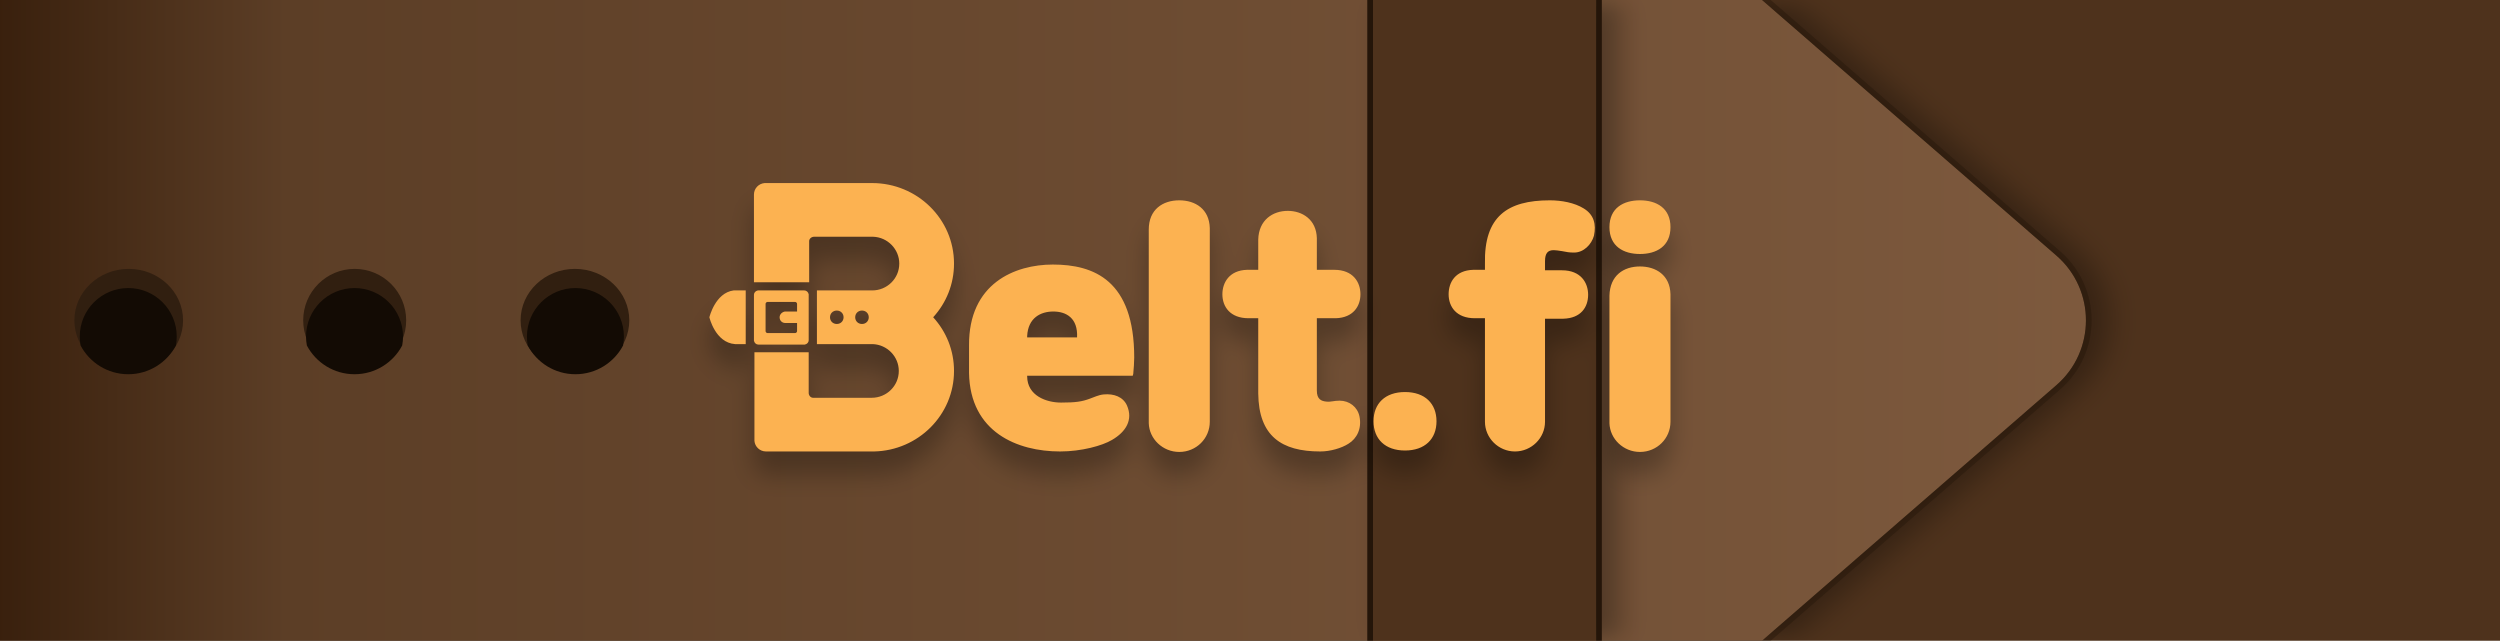
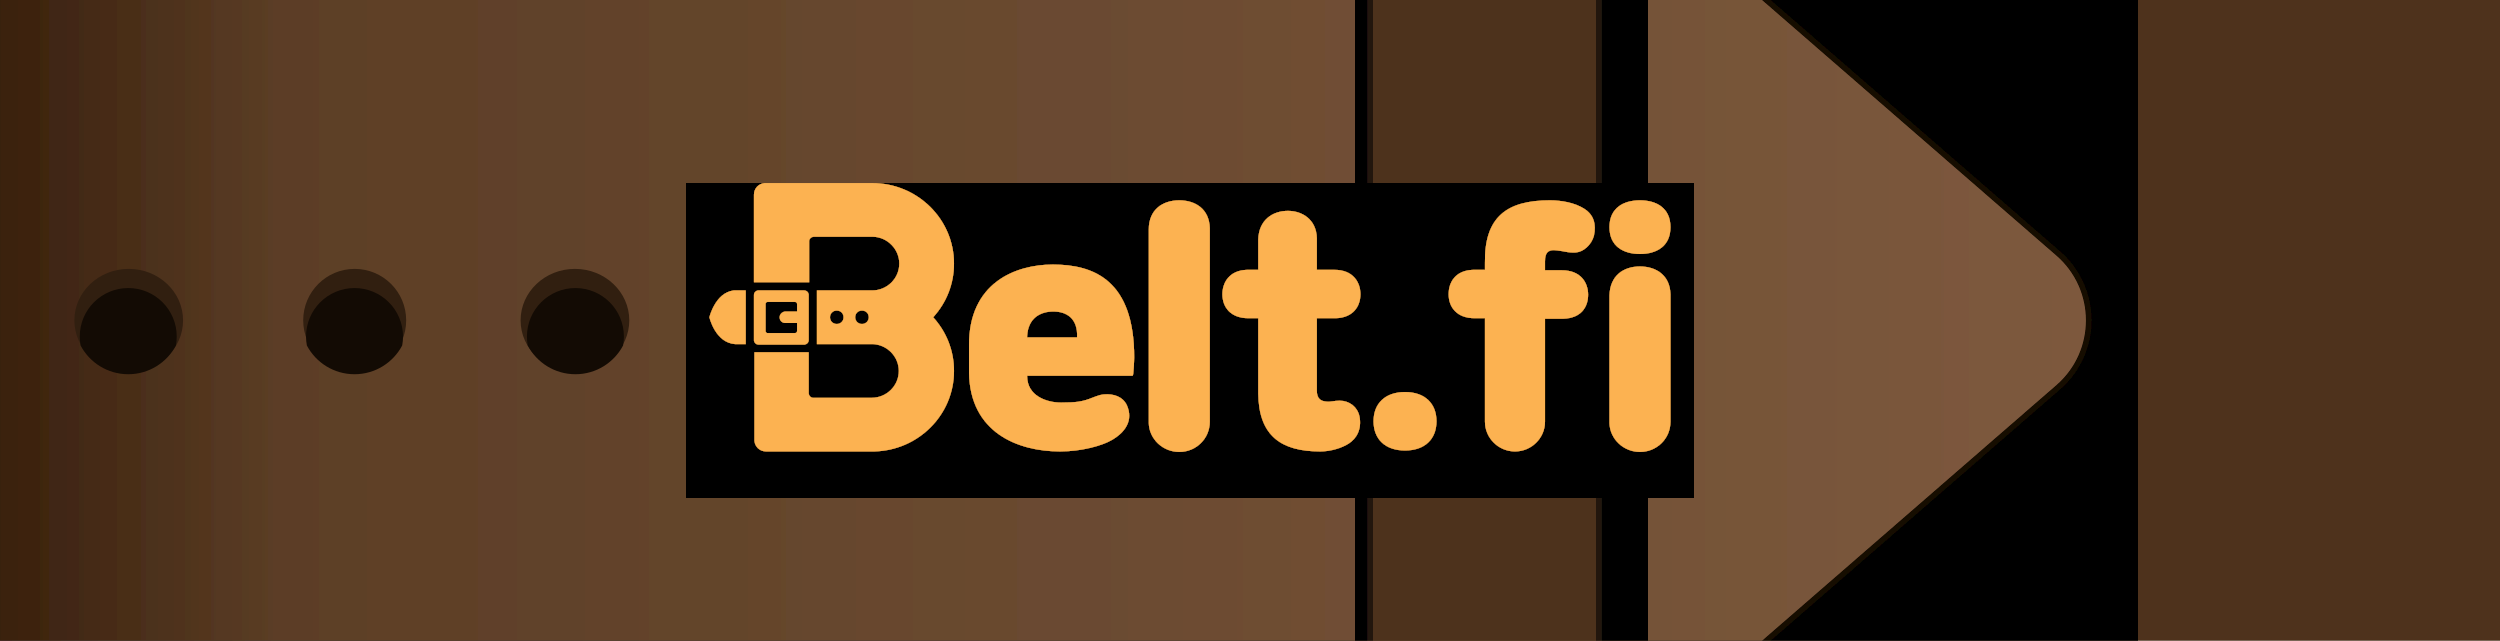
<svg xmlns="http://www.w3.org/2000/svg" width="437" height="112" fill="none" viewBox="0 0 437 112">
  <g clip-path="url(#clip0)">
    <rect width="437" height="112" fill="#4E321C" />
    <g filter="url(#filter0_d)">
      <path fill="url(#paint0_linear)" d="M-34 0H308L359.454 44.673C366.342 50.654 366.342 61.346 359.454 67.327L308 112H-34V0Z" />
      <path stroke="#241509" stroke-opacity=".4" d="M-34 -0.5H-34.5V0V112V112.5H-34H308H308.187L308.328 112.378L359.782 67.704C366.9 61.525 366.9 50.475 359.782 44.296L308.328 -0.378L308.187 -0.5H308H-34Z" />
    </g>
    <g filter="url(#filter1_d)">
      <rect width="39" height="130" x="240" y="-9" fill="#4E321C" />
      <rect width="40" height="131" x="239.5" y="-9.5" stroke="#241509" stroke-width="1" />
    </g>
    <circle cx="62" cy="56" r="9" fill="#311F10" />
    <ellipse cx="22.5" cy="56" fill="#311F10" rx="9.5" ry="9" />
    <path fill="#130B04" fill-rule="evenodd" d="M53.641 60.396C53.545 59.887 53.495 59.362 53.495 58.825C53.495 54.144 57.29 50.349 61.971 50.349C66.652 50.349 70.447 54.144 70.447 58.825C70.447 59.362 70.397 59.887 70.301 60.397C68.722 63.383 65.584 65.417 61.971 65.417C58.358 65.417 55.22 63.382 53.641 60.396Z" clip-rule="evenodd" />
    <path fill="#130B04" fill-rule="evenodd" d="M14.088 60.397C13.992 59.887 13.942 59.362 13.942 58.825C13.942 54.144 17.737 50.349 22.418 50.349C27.099 50.349 30.893 54.144 30.893 58.825C30.893 59.361 30.843 59.887 30.748 60.396C29.169 63.382 26.031 65.417 22.418 65.417C18.805 65.417 15.667 63.383 14.088 60.397Z" clip-rule="evenodd" />
    <ellipse cx="100.5" cy="56" fill="#311F10" rx="9.5" ry="9" />
    <path fill="#130B04" fill-rule="evenodd" d="M92.252 60.397C92.157 59.887 92.107 59.362 92.107 58.825C92.107 54.144 95.901 50.349 100.583 50.349C105.264 50.349 109.058 54.144 109.058 58.825C109.058 59.361 109.008 59.887 108.913 60.396C107.334 63.382 104.196 65.417 100.582 65.417C96.969 65.417 93.832 63.383 92.252 60.397Z" clip-rule="evenodd" />
    <g filter="url(#filter2_d)">
      <path fill="#FCB251" fill-rule="evenodd" d="M152.452 32C160.327 32 166.762 38.283 166.762 46.075C166.762 49.677 165.407 52.945 163.121 55.458C165.407 57.971 166.762 61.239 166.762 64.841C166.762 72.549 160.496 78.749 152.79 78.916H152.536H133.907C132.806 78.916 131.96 78.078 131.875 77.073V76.906V61.574H141.359V68.695C141.359 69.114 141.698 69.533 142.121 69.533H142.206H152.367C154.992 69.533 157.109 67.439 157.109 64.841C157.109 62.328 155.077 60.233 152.536 60.15H152.367H142.798V50.767H152.452C155.077 50.767 157.194 48.672 157.194 46.075C157.194 43.562 155.161 41.467 152.621 41.383H152.452H142.29C141.867 41.383 141.444 41.718 141.444 42.137V42.221V49.342H131.79V34.011C131.79 32.922 132.637 32.084 133.653 32H133.823H152.452ZM184.036 46.242C191.234 46.242 198.262 49.007 198.262 62.495C198.262 63.25 198.177 64.506 198.093 65.344L198.008 65.679H179.548V65.763C179.548 69.198 182.935 70.371 185.476 70.371C188.016 70.371 189.117 70.203 190.472 69.701C191.234 69.449 191.996 69.03 192.927 68.947C194.706 68.779 196.315 69.365 196.992 70.873C198.093 73.387 196.823 75.481 194.367 76.906C192.673 77.911 189.032 78.916 185.306 78.916C177.855 78.916 169.556 75.565 169.387 65.177V64.841V60.401C169.302 49.51 177.431 46.242 184.036 46.242ZM206.137 35.016C208.931 35.016 211.387 36.524 211.472 39.875V40.127V73.722C211.472 76.654 209.101 79 206.137 79C203.258 79 200.887 76.738 200.802 73.973V73.806V40.127C200.802 36.608 203.258 35.016 206.137 35.016ZM225.105 36.859C227.645 36.859 230.101 38.367 230.185 41.635V41.886V47.164H233.234C236.536 47.164 237.806 49.342 237.806 51.437C237.806 53.531 236.536 55.542 233.488 55.626H233.234H230.185V68.276C230.185 69.784 230.948 70.119 231.879 70.203C232.641 70.287 233.149 70.036 234.165 70.036C235.859 70.036 237.298 71.125 237.637 72.8C238.06 74.895 237.214 76.654 235.69 77.576C234.504 78.33 232.556 78.916 230.778 78.916C224.004 78.916 220.024 76.235 219.94 68.779V68.444V55.626H218.246C215.028 55.626 213.673 53.615 213.673 51.437C213.673 49.426 214.859 47.248 217.992 47.164H218.246H219.94V41.886C220.024 38.451 222.48 36.859 225.105 36.859ZM270.915 35.016C272.948 35.016 275.234 35.435 276.843 36.44C278.621 37.529 279.044 39.205 278.621 41.216C278.198 42.724 276.843 44.148 275.149 44.148C274.302 44.148 273.879 44.064 273.032 43.897C272.44 43.813 272.016 43.729 271.593 43.729C270.577 43.729 270.069 44.232 270.069 45.656V45.824V47.248H273.032C276.335 47.248 277.605 49.426 277.605 51.52C277.605 53.699 276.335 55.626 273.286 55.709H273.032H270.069V73.722C270.069 76.57 267.698 78.916 264.819 78.916C261.94 78.916 259.569 76.57 259.569 73.722V73.471V73.219V55.626H257.79C254.573 55.626 253.218 53.615 253.218 51.437C253.218 49.342 254.403 47.248 257.536 47.164H257.79H259.569V46.075C259.399 37.864 263.464 35.016 270.915 35.016ZM286.665 46.578C289.46 46.578 291.915 48.086 292 51.437V51.688V73.722C292 76.654 289.629 79 286.665 79C283.786 79 281.415 76.738 281.331 73.973V73.806V51.688C281.415 48.169 283.786 46.578 286.665 46.578ZM245.597 68.528C249.069 68.528 251.101 70.538 251.101 73.638C251.101 76.738 249.069 78.749 245.597 78.749C242.125 78.749 240.093 76.738 240.093 73.638C240.093 70.538 242.125 68.528 245.597 68.528ZM140.597 50.767C140.935 50.767 141.274 51.018 141.359 51.437V51.52V59.48C141.359 59.815 141.105 60.15 140.681 60.233H140.597H132.552C132.214 60.233 131.875 59.982 131.79 59.563V59.48V51.52C131.79 51.185 132.044 50.85 132.468 50.767H132.552H140.597ZM130.351 50.767V60.15H128.488C125.016 59.898 124 55.458 124 55.458C124 55.458 125.016 51.185 128.234 50.767H128.488H130.351ZM184.121 54.453C181.919 54.453 179.718 55.542 179.548 58.725V58.977H188.27C188.44 55.626 186.407 54.453 184.121 54.453ZM138.988 52.777H134.161C133.992 52.777 133.823 52.945 133.823 53.112V53.196V57.888C133.823 58.055 133.992 58.223 134.161 58.223H134.246H138.988C139.157 58.223 139.327 58.055 139.327 57.888V57.804V56.464H137.294C136.702 56.464 136.278 56.045 136.278 55.458C136.278 54.955 136.702 54.536 137.21 54.453H137.294H139.327V53.112C139.327 52.945 139.157 52.777 138.988 52.777ZM150.673 54.285C149.996 54.285 149.488 54.788 149.488 55.458C149.488 56.128 149.996 56.631 150.673 56.631C151.351 56.631 151.859 56.128 151.859 55.458C151.859 54.788 151.351 54.285 150.673 54.285ZM146.27 54.285C145.593 54.285 145.085 54.788 145.085 55.458C145.085 56.128 145.593 56.631 146.27 56.631C146.948 56.631 147.456 56.128 147.456 55.458C147.456 54.788 146.948 54.285 146.27 54.285ZM286.665 35.016C289.544 35.016 292 36.356 292 39.708C292 43.059 289.544 44.399 286.665 44.399C283.786 44.399 281.331 43.059 281.331 39.708C281.331 36.356 283.786 35.016 286.665 35.016Z" clip-rule="evenodd" />
    </g>
  </g>
  <defs>
-     <filter id="filter0_d" width="410.62" height="124" x="-37" y="-6" color-interpolation-filters="sRGB" filterUnits="userSpaceOnUse">
-       <feFlood flood-opacity="0" result="BackgroundImageFix" />
+     <filter id="filter0_d" width="410.62" height="124" x="-37" y="-6" colorInterpolationFilters="sRGB" filterUnits="userSpaceOnUse">
+       <feFlood floodOpacity="0" result="BackgroundImageFix" />
      <feColorMatrix in="SourceAlpha" type="matrix" values="0 0 0 0 0 0 0 0 0 0 0 0 0 0 0 0 0 0 127 0" />
      <feOffset dx="3" />
      <feGaussianBlur stdDeviation="2.5" />
      <feColorMatrix type="matrix" values="0 0 0 0 0 0 0 0 0 0 0 0 0 0 0 0 0 0 0.3 0" />
      <feBlend in2="BackgroundImageFix" mode="normal" result="effect1_dropShadow" />
      <feBlend in="SourceGraphic" in2="effect1_dropShadow" mode="normal" result="shape" />
    </filter>
-     <filter id="filter1_d" width="51" height="142" x="237" y="-15" color-interpolation-filters="sRGB" filterUnits="userSpaceOnUse">
-       <feFlood flood-opacity="0" result="BackgroundImageFix" />
+     <filter id="filter1_d" width="51" height="142" x="237" y="-15" colorInterpolationFilters="sRGB" filterUnits="userSpaceOnUse">
+       <feFlood floodOpacity="0" result="BackgroundImageFix" />
      <feColorMatrix in="SourceAlpha" type="matrix" values="0 0 0 0 0 0 0 0 0 0 0 0 0 0 0 0 0 0 127 0" />
      <feOffset dx="3" />
      <feGaussianBlur stdDeviation="2.5" />
      <feColorMatrix type="matrix" values="0 0 0 0 0 0 0 0 0 0 0 0 0 0 0 0 0 0 0.3 0" />
      <feBlend in2="BackgroundImageFix" mode="normal" result="effect1_dropShadow" />
      <feBlend in="SourceGraphic" in2="effect1_dropShadow" mode="normal" result="shape" />
    </filter>
-     <filter id="filter2_d" width="176" height="55" x="120" y="32" color-interpolation-filters="sRGB" filterUnits="userSpaceOnUse">
-       <feFlood flood-opacity="0" result="BackgroundImageFix" />
+     <filter id="filter2_d" width="176" height="55" x="120" y="32" colorInterpolationFilters="sRGB" filterUnits="userSpaceOnUse">
+       <feFlood floodOpacity="0" result="BackgroundImageFix" />
      <feColorMatrix in="SourceAlpha" type="matrix" values="0 0 0 0 0 0 0 0 0 0 0 0 0 0 0 0 0 0 127 0" />
      <feOffset dy="4" />
      <feGaussianBlur stdDeviation="2" />
      <feColorMatrix type="matrix" values="0 0 0 0 0 0 0 0 0 0 0 0 0 0 0 0 0 0 0.25 0" />
      <feBlend in2="BackgroundImageFix" mode="normal" result="effect1_dropShadow" />
      <feBlend in="SourceGraphic" in2="effect1_dropShadow" mode="normal" result="shape" />
    </filter>
    <linearGradient id="paint0_linear" x1="-.5" x2="373" y1="56" y2="56" gradientUnits="userSpaceOnUse">
      <stop stop-color="#39200D" />
      <stop offset=".135" stop-color="#5C3E26" />
      <stop offset="1" stop-color="#7E5A3E" />
    </linearGradient>
    <clipPath id="clip0">
      <rect width="437" height="112" fill="#fff" />
    </clipPath>
  </defs>
</svg>
